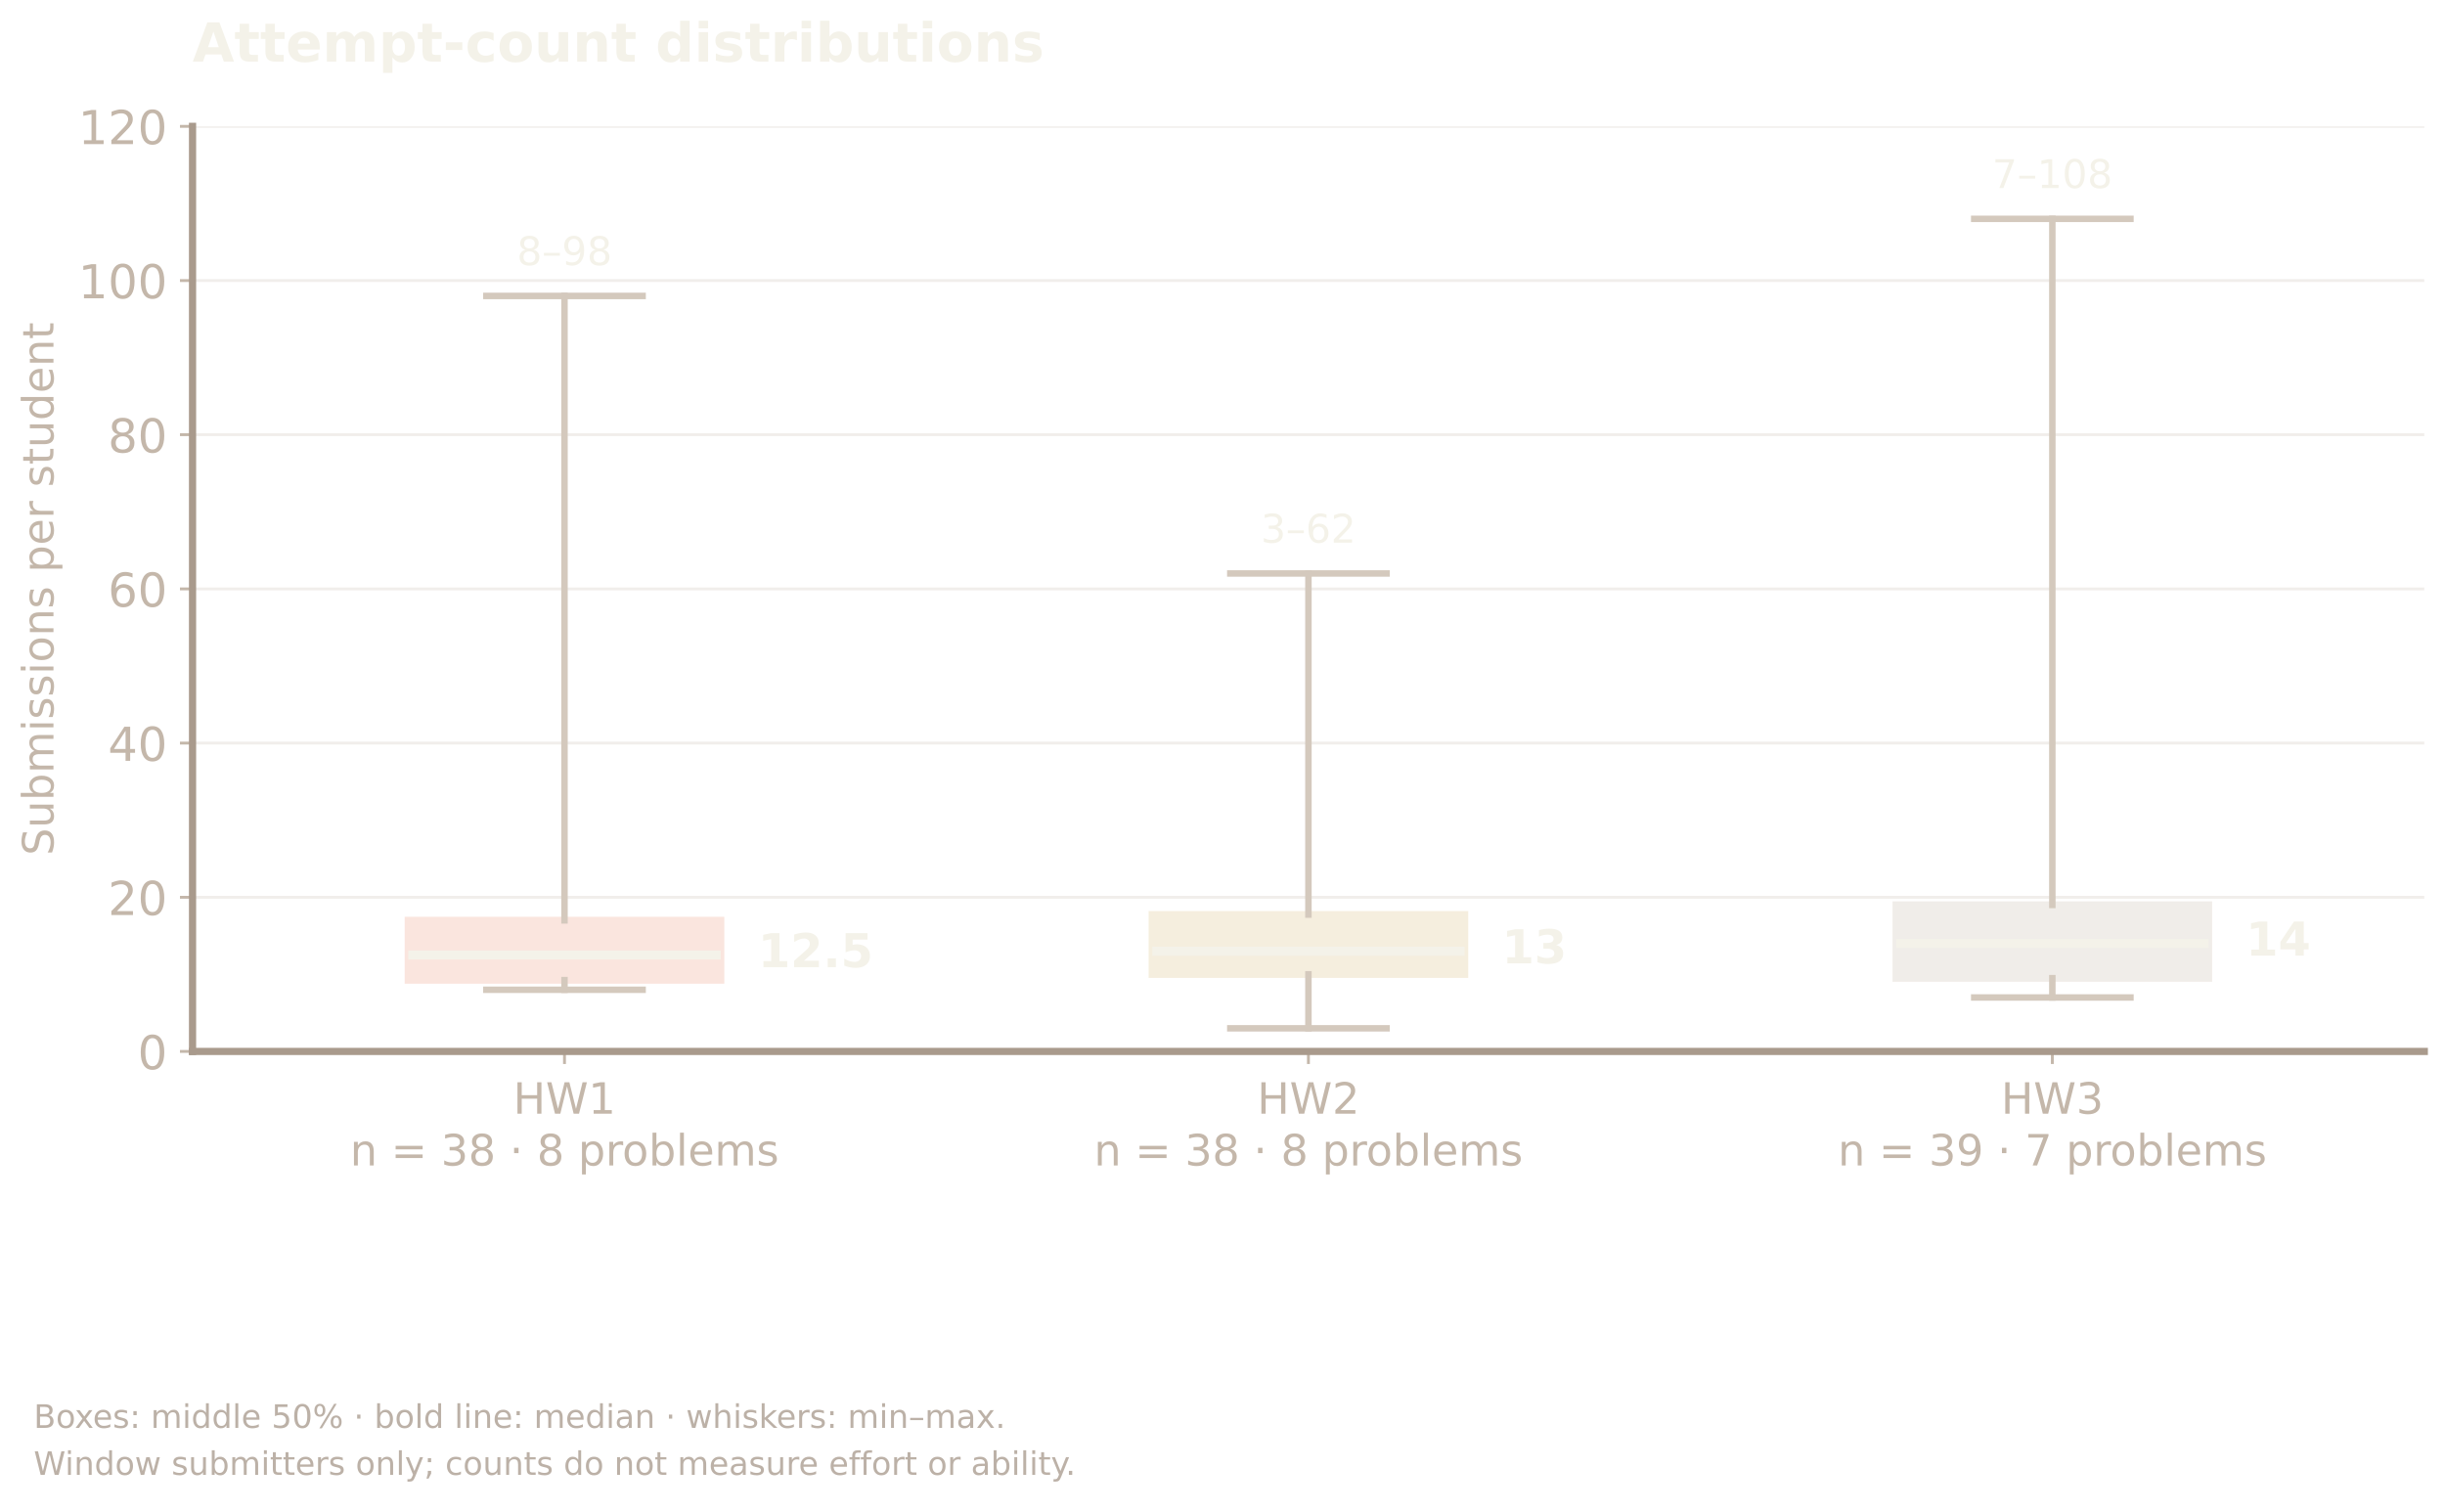
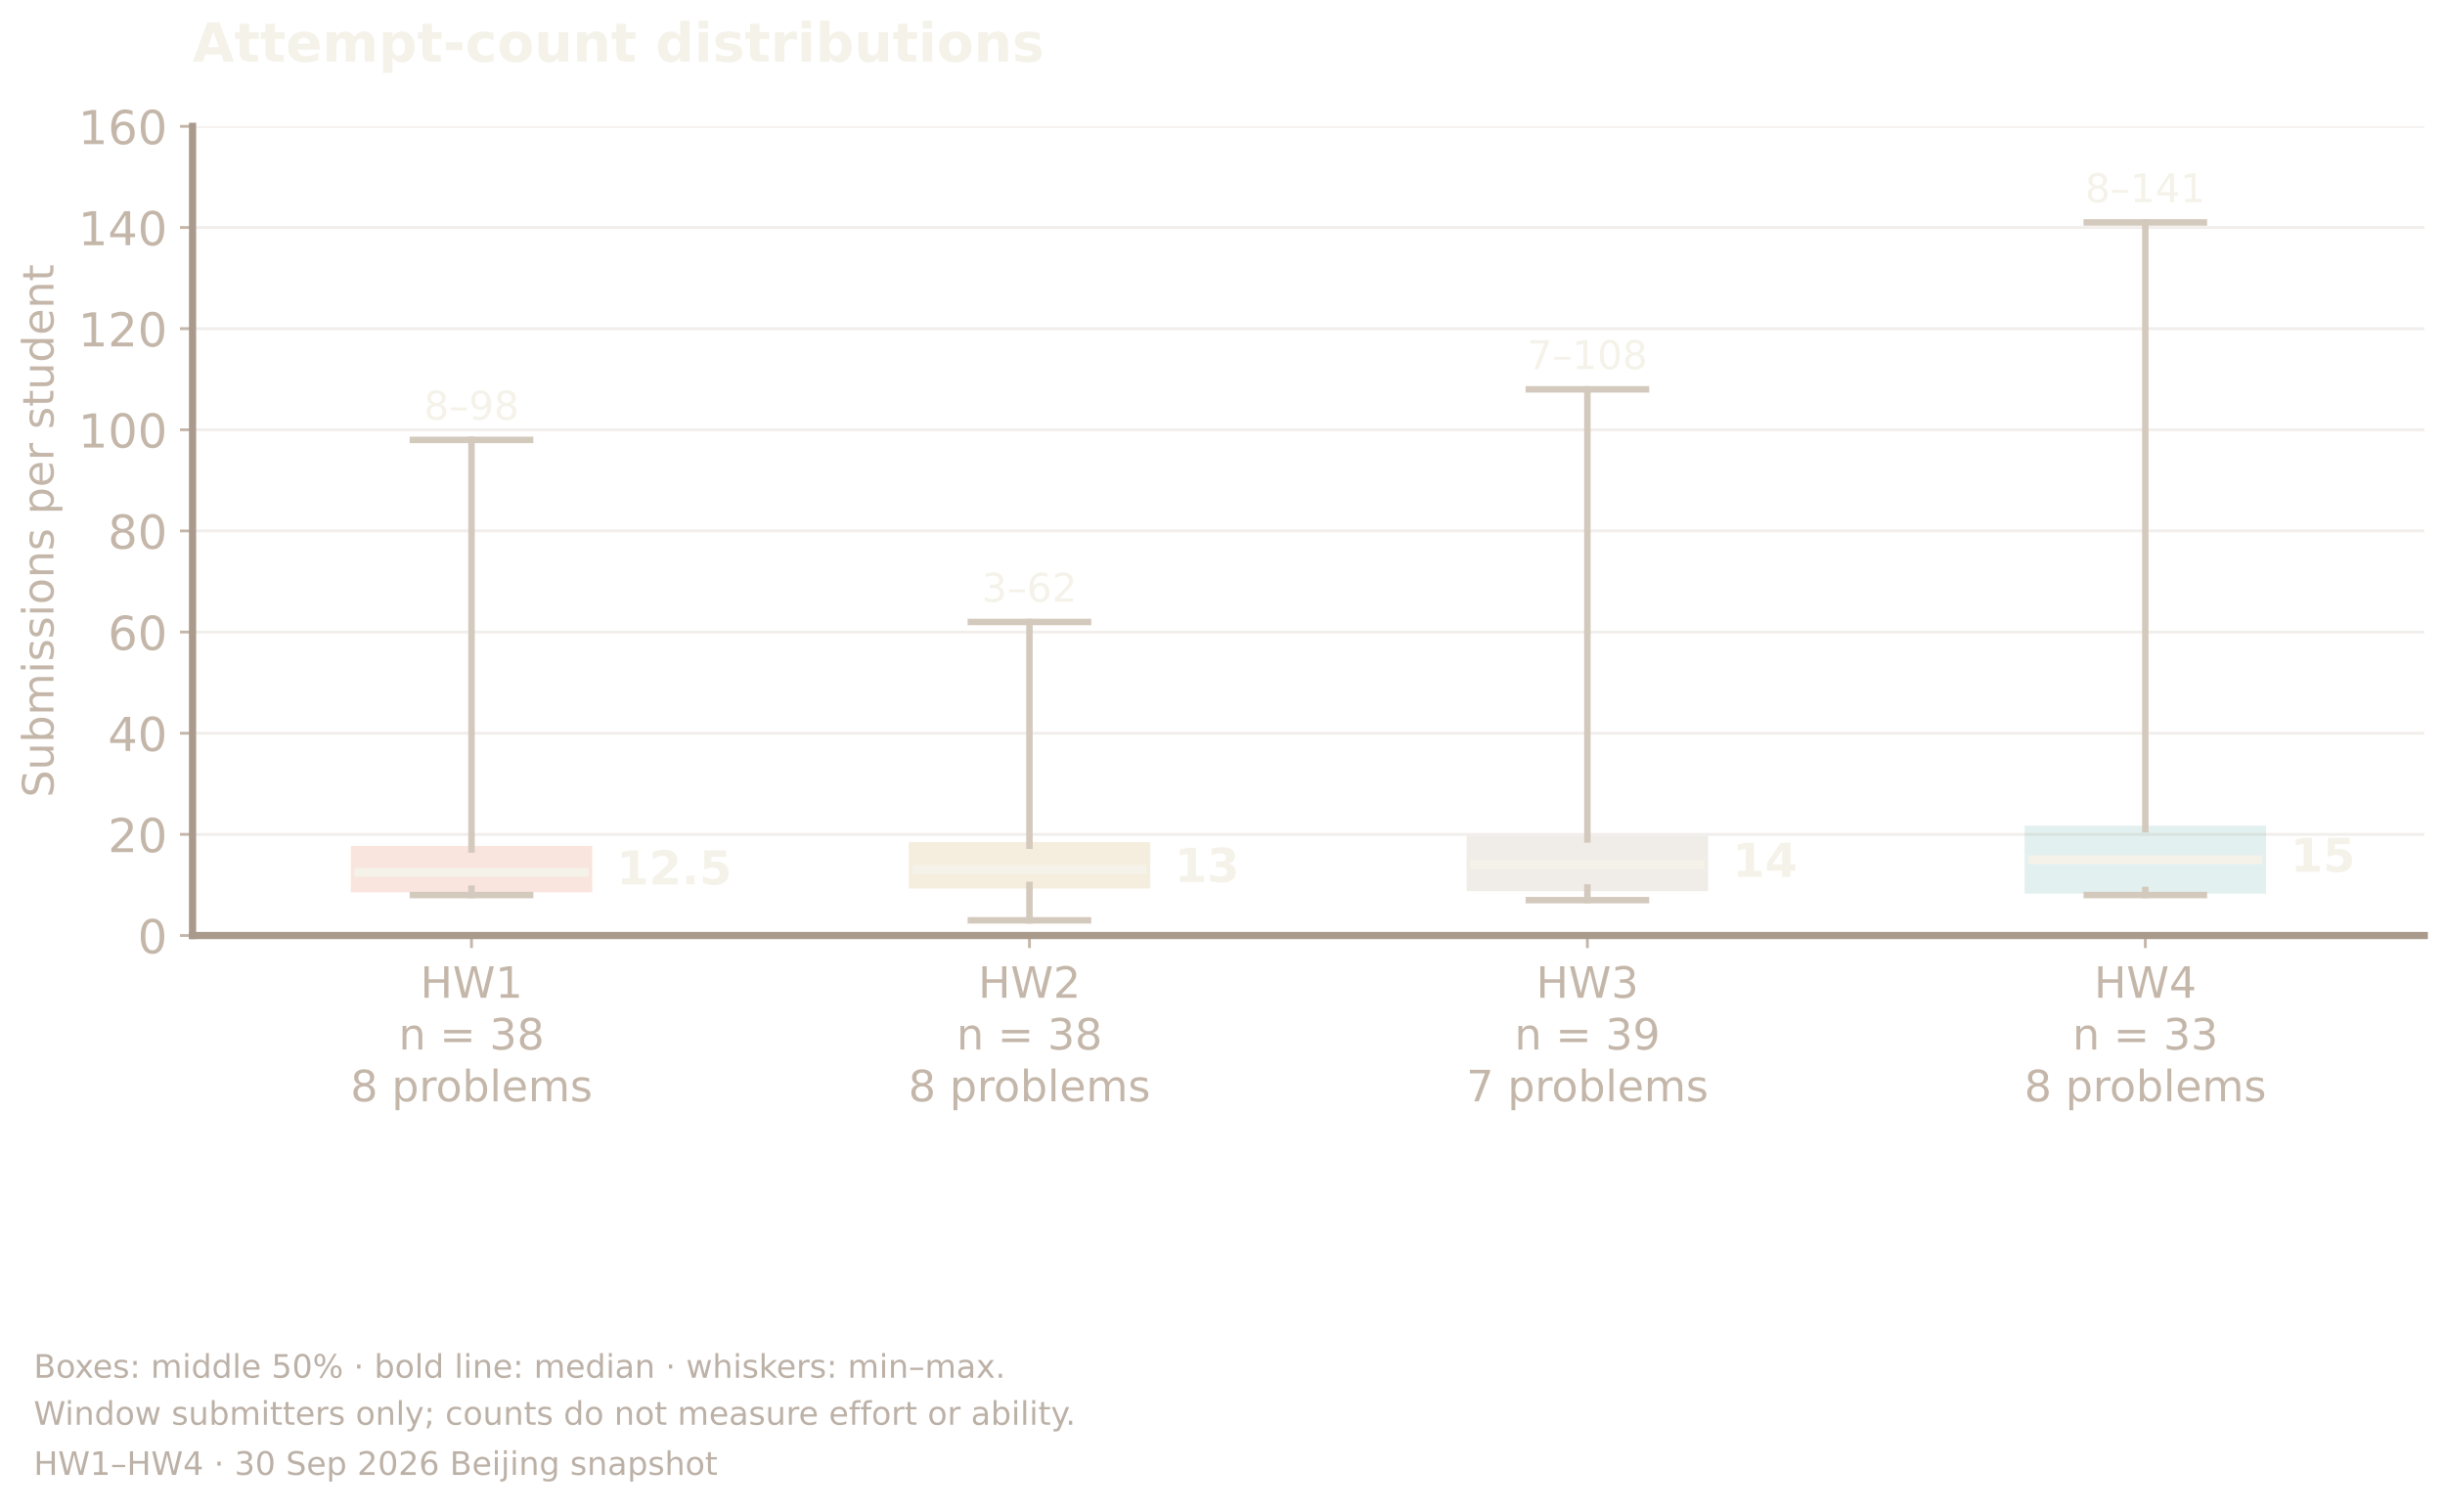
<svg xmlns="http://www.w3.org/2000/svg" xmlns:xlink="http://www.w3.org/1999/xlink" width="680.332pt" height="420.638pt" viewBox="0 0 680.332 420.638" version="1.1">
  <defs>
    <style type="text/css">*{stroke-linejoin: round; stroke-linecap: butt}</style>
  </defs>
  <g id="figure_1">
    <g id="patch_1">
      <path d="M 0 420.638 L 680.332 420.638 L 680.332 0 L 0 0 L 0 420.638 z " style="fill: none" />
    </g>
    <g id="axes_1">
      <g id="patch_2">
-         <path d="M 53.575 292.566 L 674.572 292.566 L 674.572 35.158 L 53.575 35.158 L 53.575 292.566 z " style="fill: none" />
+         <path d="M 53.575 260.308 L 674.572 260.308 L 674.572 35.158 L 53.575 35.158 L 53.575 260.308 z " style="fill: none" />
      </g>
      <g id="matplotlib.axis_1">
        <g id="xtick_1">
          <g id="line2d_1">
            <defs>
              <path id="mb9d640f63a" d="M 0 0 L 0 3.5 " style="stroke: #c4b7aa; stroke-width: 0.8" />
            </defs>
            <g>
-               <use xlink:href="#mb9d640f63a" x="157.074" y="292.566" style="fill: #c4b7aa; stroke: #c4b7aa; stroke-width: 0.8" />
+               <use xlink:href="#mb9d640f63a" x="131.199" y="260.308" style="fill: #c4b7aa; stroke: #c4b7aa; stroke-width: 0.8" />
            </g>
          </g>
          <g id="text_1">
-             <text style="font-size: 12px; font-family: 'DejaVu Sans', 'Helvetica', 'Arial', 'Bitstream Vera Sans', 'Computer Modern Sans Serif', 'Lucida Grande', 'Verdana', 'Geneva', 'Lucid', 'Avant Garde', sans-serif; fill: #c4b7aa" transform="translate(142.812 309.8845)">HW1</text>
-             <text style="font-size: 12px; font-family: 'DejaVu Sans', 'Helvetica', 'Arial', 'Bitstream Vera Sans', 'Computer Modern Sans Serif', 'Lucida Grande', 'Verdana', 'Geneva', 'Lucid', 'Avant Garde', sans-serif; fill: #c4b7aa" transform="translate(97.39766 324.2878)">n = 38 · 8 problems</text>
+             <text style="font-size: 12px; font-family: 'DejaVu Sans', 'Helvetica', 'Arial', 'Bitstream Vera Sans', 'Computer Modern Sans Serif', 'Lucida Grande', 'Verdana', 'Geneva', 'Lucid', 'Avant Garde', sans-serif; fill: #c4b7aa" transform="translate(116.9371 277.6262)">HW1</text>
+             <text style="font-size: 12px; font-family: 'DejaVu Sans', 'Helvetica', 'Arial', 'Bitstream Vera Sans', 'Computer Modern Sans Serif', 'Lucida Grande', 'Verdana', 'Geneva', 'Lucid', 'Avant Garde', sans-serif; fill: #c4b7aa" transform="translate(110.9203 292.0285)">n = 38</text>
+             <text style="font-size: 12px; font-family: 'DejaVu Sans', 'Helvetica', 'Arial', 'Bitstream Vera Sans', 'Computer Modern Sans Serif', 'Lucida Grande', 'Verdana', 'Geneva', 'Lucid', 'Avant Garde', sans-serif; fill: #c4b7aa" transform="translate(97.52246 306.4318)">8 problems</text>
          </g>
        </g>
        <g id="xtick_2">
          <g id="line2d_2">
            <g>
-               <use xlink:href="#mb9d640f63a" x="364.073" y="292.566" style="fill: #c4b7aa; stroke: #c4b7aa; stroke-width: 0.8" />
+               <use xlink:href="#mb9d640f63a" x="286.449" y="260.308" style="fill: #c4b7aa; stroke: #c4b7aa; stroke-width: 0.8" />
            </g>
          </g>
          <g id="text_2">
-             <text style="font-size: 12px; font-family: 'DejaVu Sans', 'Helvetica', 'Arial', 'Bitstream Vera Sans', 'Computer Modern Sans Serif', 'Lucida Grande', 'Verdana', 'Geneva', 'Lucid', 'Avant Garde', sans-serif; fill: #c4b7aa" transform="translate(349.8111 309.8845)">HW2</text>
-             <text style="font-size: 12px; font-family: 'DejaVu Sans', 'Helvetica', 'Arial', 'Bitstream Vera Sans', 'Computer Modern Sans Serif', 'Lucida Grande', 'Verdana', 'Geneva', 'Lucid', 'Avant Garde', sans-serif; fill: #c4b7aa" transform="translate(304.3967 324.2878)">n = 38 · 8 problems</text>
+             <text style="font-size: 12px; font-family: 'DejaVu Sans', 'Helvetica', 'Arial', 'Bitstream Vera Sans', 'Computer Modern Sans Serif', 'Lucida Grande', 'Verdana', 'Geneva', 'Lucid', 'Avant Garde', sans-serif; fill: #c4b7aa" transform="translate(272.1864 277.6262)">HW2</text>
+             <text style="font-size: 12px; font-family: 'DejaVu Sans', 'Helvetica', 'Arial', 'Bitstream Vera Sans', 'Computer Modern Sans Serif', 'Lucida Grande', 'Verdana', 'Geneva', 'Lucid', 'Avant Garde', sans-serif; fill: #c4b7aa" transform="translate(266.1696 292.0285)">n = 38</text>
+             <text style="font-size: 12px; font-family: 'DejaVu Sans', 'Helvetica', 'Arial', 'Bitstream Vera Sans', 'Computer Modern Sans Serif', 'Lucida Grande', 'Verdana', 'Geneva', 'Lucid', 'Avant Garde', sans-serif; fill: #c4b7aa" transform="translate(252.7718 306.4318)">8 problems</text>
          </g>
        </g>
        <g id="xtick_3">
          <g id="line2d_3">
            <g>
-               <use xlink:href="#mb9d640f63a" x="571.072" y="292.566" style="fill: #c4b7aa; stroke: #c4b7aa; stroke-width: 0.8" />
+               <use xlink:href="#mb9d640f63a" x="441.698" y="260.308" style="fill: #c4b7aa; stroke: #c4b7aa; stroke-width: 0.8" />
            </g>
          </g>
          <g id="text_3">
-             <text style="font-size: 12px; font-family: 'DejaVu Sans', 'Helvetica', 'Arial', 'Bitstream Vera Sans', 'Computer Modern Sans Serif', 'Lucida Grande', 'Verdana', 'Geneva', 'Lucid', 'Avant Garde', sans-serif; fill: #c4b7aa" transform="translate(556.8102 309.8845)">HW3</text>
-             <text style="font-size: 12px; font-family: 'DejaVu Sans', 'Helvetica', 'Arial', 'Bitstream Vera Sans', 'Computer Modern Sans Serif', 'Lucida Grande', 'Verdana', 'Geneva', 'Lucid', 'Avant Garde', sans-serif; fill: #c4b7aa" transform="translate(511.3958 324.2878)">n = 39 · 7 problems</text>
+             <text style="font-size: 12px; font-family: 'DejaVu Sans', 'Helvetica', 'Arial', 'Bitstream Vera Sans', 'Computer Modern Sans Serif', 'Lucida Grande', 'Verdana', 'Geneva', 'Lucid', 'Avant Garde', sans-serif; fill: #c4b7aa" transform="translate(427.4357 277.6262)">HW3</text>
+             <text style="font-size: 12px; font-family: 'DejaVu Sans', 'Helvetica', 'Arial', 'Bitstream Vera Sans', 'Computer Modern Sans Serif', 'Lucida Grande', 'Verdana', 'Geneva', 'Lucid', 'Avant Garde', sans-serif; fill: #c4b7aa" transform="translate(421.4189 292.0285)">n = 39</text>
+             <text style="font-size: 12px; font-family: 'DejaVu Sans', 'Helvetica', 'Arial', 'Bitstream Vera Sans', 'Computer Modern Sans Serif', 'Lucida Grande', 'Verdana', 'Geneva', 'Lucid', 'Avant Garde', sans-serif; fill: #c4b7aa" transform="translate(408.0211 306.4318)">7 problems</text>
+           </g>
+         </g>
+         <g id="xtick_4">
+           <g id="line2d_4">
+             <g>
+               <use xlink:href="#mb9d640f63a" x="596.947" y="260.308" style="fill: #c4b7aa; stroke: #c4b7aa; stroke-width: 0.8" />
+             </g>
+           </g>
+           <g id="text_4">
+             <text style="font-size: 12px; font-family: 'DejaVu Sans', 'Helvetica', 'Arial', 'Bitstream Vera Sans', 'Computer Modern Sans Serif', 'Lucida Grande', 'Verdana', 'Geneva', 'Lucid', 'Avant Garde', sans-serif; fill: #c4b7aa" transform="translate(582.685 277.6262)">HW4</text>
+             <text style="font-size: 12px; font-family: 'DejaVu Sans', 'Helvetica', 'Arial', 'Bitstream Vera Sans', 'Computer Modern Sans Serif', 'Lucida Grande', 'Verdana', 'Geneva', 'Lucid', 'Avant Garde', sans-serif; fill: #c4b7aa" transform="translate(576.6682 292.0285)">n = 33</text>
+             <text style="font-size: 12px; font-family: 'DejaVu Sans', 'Helvetica', 'Arial', 'Bitstream Vera Sans', 'Computer Modern Sans Serif', 'Lucida Grande', 'Verdana', 'Geneva', 'Lucid', 'Avant Garde', sans-serif; fill: #c4b7aa" transform="translate(563.2704 306.4318)">8 problems</text>
          </g>
        </g>
      </g>
      <g id="matplotlib.axis_2">
        <g id="ytick_1">
-           <g id="line2d_4">
-             <path d="M 53.575 292.566 L 674.572 292.566 " clip-path="url(#p41b6bc78ea)" style="fill: none; stroke: #b6a594; stroke-opacity: 0.18; stroke-width: 0.8; stroke-linecap: square" />
-           </g>
          <g id="line2d_5">
+             <path d="M 53.575 260.308 L 674.572 260.308 " clip-path="url(#p73b42a4a86)" style="fill: none; stroke: #b6a594; stroke-opacity: 0.18; stroke-width: 0.8; stroke-linecap: square" />
+           </g>
+           <g id="line2d_6">
            <defs>
              <path id="m1dc6345754" d="M 0 0 L -3.5 0 " style="stroke: #c4b7aa; stroke-width: 0.8" />
            </defs>
            <g>
-               <use xlink:href="#m1dc6345754" x="53.575" y="292.566" style="fill: #c4b7aa; stroke: #c4b7aa; stroke-width: 0.8" />
-             </g>
-           </g>
-           <g id="text_4">
-             <text style="font-size: 13px; font-family: 'DejaVu Sans', 'Helvetica', 'Arial', 'Bitstream Vera Sans', 'Computer Modern Sans Serif', 'Lucida Grande', 'Verdana', 'Geneva', 'Lucid', 'Avant Garde', sans-serif; text-anchor: end; fill: #c4b7aa" x="46.575" y="297.505" transform="rotate(-0 46.57469 297.5046)">0</text>
+               <use xlink:href="#m1dc6345754" x="53.575" y="260.308" style="fill: #c4b7aa; stroke: #c4b7aa; stroke-width: 0.8" />
+             </g>
+           </g>
+           <g id="text_5">
+             <text style="font-size: 13px; font-family: 'DejaVu Sans', 'Helvetica', 'Arial', 'Bitstream Vera Sans', 'Computer Modern Sans Serif', 'Lucida Grande', 'Verdana', 'Geneva', 'Lucid', 'Avant Garde', sans-serif; text-anchor: end; fill: #c4b7aa" x="46.575" y="265.246" transform="rotate(-0 46.57469 265.2463)">0</text>
          </g>
        </g>
        <g id="ytick_2">
-           <g id="line2d_6">
-             <path d="M 53.575 249.665 L 674.572 249.665 " clip-path="url(#p41b6bc78ea)" style="fill: none; stroke: #b6a594; stroke-opacity: 0.18; stroke-width: 0.8; stroke-linecap: square" />
-           </g>
          <g id="line2d_7">
-             <g>
-               <use xlink:href="#m1dc6345754" x="53.575" y="249.665" style="fill: #c4b7aa; stroke: #c4b7aa; stroke-width: 0.8" />
-             </g>
-           </g>
-           <g id="text_5">
-             <text style="font-size: 13px; font-family: 'DejaVu Sans', 'Helvetica', 'Arial', 'Bitstream Vera Sans', 'Computer Modern Sans Serif', 'Lucida Grande', 'Verdana', 'Geneva', 'Lucid', 'Avant Garde', sans-serif; text-anchor: end; fill: #c4b7aa" x="46.575" y="254.603" transform="rotate(-0 46.57469 254.6032)">20</text>
+             <path d="M 53.575 232.164 L 674.572 232.164 " clip-path="url(#p73b42a4a86)" style="fill: none; stroke: #b6a594; stroke-opacity: 0.18; stroke-width: 0.8; stroke-linecap: square" />
+           </g>
+           <g id="line2d_8">
+             <g>
+               <use xlink:href="#m1dc6345754" x="53.575" y="232.164" style="fill: #c4b7aa; stroke: #c4b7aa; stroke-width: 0.8" />
+             </g>
+           </g>
+           <g id="text_6">
+             <text style="font-size: 13px; font-family: 'DejaVu Sans', 'Helvetica', 'Arial', 'Bitstream Vera Sans', 'Computer Modern Sans Serif', 'Lucida Grande', 'Verdana', 'Geneva', 'Lucid', 'Avant Garde', sans-serif; text-anchor: end; fill: #c4b7aa" x="46.575" y="237.103" transform="rotate(-0 46.57469 237.1025)">20</text>
          </g>
        </g>
        <g id="ytick_3">
-           <g id="line2d_8">
-             <path d="M 53.575 206.763 L 674.572 206.763 " clip-path="url(#p41b6bc78ea)" style="fill: none; stroke: #b6a594; stroke-opacity: 0.18; stroke-width: 0.8; stroke-linecap: square" />
-           </g>
          <g id="line2d_9">
-             <g>
-               <use xlink:href="#m1dc6345754" x="53.575" y="206.763" style="fill: #c4b7aa; stroke: #c4b7aa; stroke-width: 0.8" />
-             </g>
-           </g>
-           <g id="text_6">
-             <text style="font-size: 13px; font-family: 'DejaVu Sans', 'Helvetica', 'Arial', 'Bitstream Vera Sans', 'Computer Modern Sans Serif', 'Lucida Grande', 'Verdana', 'Geneva', 'Lucid', 'Avant Garde', sans-serif; text-anchor: end; fill: #c4b7aa" x="46.575" y="211.702" transform="rotate(-0 46.57469 211.7018)">40</text>
+             <path d="M 53.575 204.02 L 674.572 204.02 " clip-path="url(#p73b42a4a86)" style="fill: none; stroke: #b6a594; stroke-opacity: 0.18; stroke-width: 0.8; stroke-linecap: square" />
+           </g>
+           <g id="line2d_10">
+             <g>
+               <use xlink:href="#m1dc6345754" x="53.575" y="204.02" style="fill: #c4b7aa; stroke: #c4b7aa; stroke-width: 0.8" />
+             </g>
+           </g>
+           <g id="text_7">
+             <text style="font-size: 13px; font-family: 'DejaVu Sans', 'Helvetica', 'Arial', 'Bitstream Vera Sans', 'Computer Modern Sans Serif', 'Lucida Grande', 'Verdana', 'Geneva', 'Lucid', 'Avant Garde', sans-serif; text-anchor: end; fill: #c4b7aa" x="46.575" y="208.959" transform="rotate(-0 46.57469 208.9588)">40</text>
          </g>
        </g>
        <g id="ytick_4">
-           <g id="line2d_10">
-             <path d="M 53.575 163.862 L 674.572 163.862 " clip-path="url(#p41b6bc78ea)" style="fill: none; stroke: #b6a594; stroke-opacity: 0.18; stroke-width: 0.8; stroke-linecap: square" />
-           </g>
          <g id="line2d_11">
-             <g>
-               <use xlink:href="#m1dc6345754" x="53.575" y="163.862" style="fill: #c4b7aa; stroke: #c4b7aa; stroke-width: 0.8" />
-             </g>
-           </g>
-           <g id="text_7">
-             <text style="font-size: 13px; font-family: 'DejaVu Sans', 'Helvetica', 'Arial', 'Bitstream Vera Sans', 'Computer Modern Sans Serif', 'Lucida Grande', 'Verdana', 'Geneva', 'Lucid', 'Avant Garde', sans-serif; text-anchor: end; fill: #c4b7aa" x="46.575" y="168.8" transform="rotate(-0 46.57469 168.8004)">60</text>
+             <path d="M 53.575 175.877 L 674.572 175.877 " clip-path="url(#p73b42a4a86)" style="fill: none; stroke: #b6a594; stroke-opacity: 0.18; stroke-width: 0.8; stroke-linecap: square" />
+           </g>
+           <g id="line2d_12">
+             <g>
+               <use xlink:href="#m1dc6345754" x="53.575" y="175.877" style="fill: #c4b7aa; stroke: #c4b7aa; stroke-width: 0.8" />
+             </g>
+           </g>
+           <g id="text_8">
+             <text style="font-size: 13px; font-family: 'DejaVu Sans', 'Helvetica', 'Arial', 'Bitstream Vera Sans', 'Computer Modern Sans Serif', 'Lucida Grande', 'Verdana', 'Geneva', 'Lucid', 'Avant Garde', sans-serif; text-anchor: end; fill: #c4b7aa" x="46.575" y="180.815" transform="rotate(-0 46.57469 180.815)">60</text>
          </g>
        </g>
        <g id="ytick_5">
-           <g id="line2d_12">
-             <path d="M 53.575 120.96 L 674.572 120.96 " clip-path="url(#p41b6bc78ea)" style="fill: none; stroke: #b6a594; stroke-opacity: 0.18; stroke-width: 0.8; stroke-linecap: square" />
-           </g>
          <g id="line2d_13">
-             <g>
-               <use xlink:href="#m1dc6345754" x="53.575" y="120.96" style="fill: #c4b7aa; stroke: #c4b7aa; stroke-width: 0.8" />
-             </g>
-           </g>
-           <g id="text_8">
-             <text style="font-size: 13px; font-family: 'DejaVu Sans', 'Helvetica', 'Arial', 'Bitstream Vera Sans', 'Computer Modern Sans Serif', 'Lucida Grande', 'Verdana', 'Geneva', 'Lucid', 'Avant Garde', sans-serif; text-anchor: end; fill: #c4b7aa" x="46.575" y="125.899" transform="rotate(-0 46.57469 125.899)">80</text>
+             <path d="M 53.575 147.733 L 674.572 147.733 " clip-path="url(#p73b42a4a86)" style="fill: none; stroke: #b6a594; stroke-opacity: 0.18; stroke-width: 0.8; stroke-linecap: square" />
+           </g>
+           <g id="line2d_14">
+             <g>
+               <use xlink:href="#m1dc6345754" x="53.575" y="147.733" style="fill: #c4b7aa; stroke: #c4b7aa; stroke-width: 0.8" />
+             </g>
+           </g>
+           <g id="text_9">
+             <text style="font-size: 13px; font-family: 'DejaVu Sans', 'Helvetica', 'Arial', 'Bitstream Vera Sans', 'Computer Modern Sans Serif', 'Lucida Grande', 'Verdana', 'Geneva', 'Lucid', 'Avant Garde', sans-serif; text-anchor: end; fill: #c4b7aa" x="46.575" y="152.671" transform="rotate(-0 46.57469 152.6712)">80</text>
          </g>
        </g>
        <g id="ytick_6">
-           <g id="line2d_14">
-             <path d="M 53.575 78.059 L 674.572 78.059 " clip-path="url(#p41b6bc78ea)" style="fill: none; stroke: #b6a594; stroke-opacity: 0.18; stroke-width: 0.8; stroke-linecap: square" />
-           </g>
          <g id="line2d_15">
-             <g>
-               <use xlink:href="#m1dc6345754" x="53.575" y="78.059" style="fill: #c4b7aa; stroke: #c4b7aa; stroke-width: 0.8" />
-             </g>
-           </g>
-           <g id="text_9">
-             <text style="font-size: 13px; font-family: 'DejaVu Sans', 'Helvetica', 'Arial', 'Bitstream Vera Sans', 'Computer Modern Sans Serif', 'Lucida Grande', 'Verdana', 'Geneva', 'Lucid', 'Avant Garde', sans-serif; text-anchor: end; fill: #c4b7aa" x="46.575" y="82.998" transform="rotate(-0 46.57469 82.99755)">100</text>
+             <path d="M 53.575 119.589 L 674.572 119.589 " clip-path="url(#p73b42a4a86)" style="fill: none; stroke: #b6a594; stroke-opacity: 0.18; stroke-width: 0.8; stroke-linecap: square" />
+           </g>
+           <g id="line2d_16">
+             <g>
+               <use xlink:href="#m1dc6345754" x="53.575" y="119.589" style="fill: #c4b7aa; stroke: #c4b7aa; stroke-width: 0.8" />
+             </g>
+           </g>
+           <g id="text_10">
+             <text style="font-size: 13px; font-family: 'DejaVu Sans', 'Helvetica', 'Arial', 'Bitstream Vera Sans', 'Computer Modern Sans Serif', 'Lucida Grande', 'Verdana', 'Geneva', 'Lucid', 'Avant Garde', sans-serif; text-anchor: end; fill: #c4b7aa" x="46.575" y="124.527" transform="rotate(-0 46.57469 124.5274)">100</text>
          </g>
        </g>
        <g id="ytick_7">
-           <g id="line2d_16">
-             <path d="M 53.575 35.158 L 674.572 35.158 " clip-path="url(#p41b6bc78ea)" style="fill: none; stroke: #b6a594; stroke-opacity: 0.18; stroke-width: 0.8; stroke-linecap: square" />
-           </g>
          <g id="line2d_17">
+             <path d="M 53.575 91.445 L 674.572 91.445 " clip-path="url(#p73b42a4a86)" style="fill: none; stroke: #b6a594; stroke-opacity: 0.18; stroke-width: 0.8; stroke-linecap: square" />
+           </g>
+           <g id="line2d_18">
+             <g>
+               <use xlink:href="#m1dc6345754" x="53.575" y="91.445" style="fill: #c4b7aa; stroke: #c4b7aa; stroke-width: 0.8" />
+             </g>
+           </g>
+           <g id="text_11">
+             <text style="font-size: 13px; font-family: 'DejaVu Sans', 'Helvetica', 'Arial', 'Bitstream Vera Sans', 'Computer Modern Sans Serif', 'Lucida Grande', 'Verdana', 'Geneva', 'Lucid', 'Avant Garde', sans-serif; text-anchor: end; fill: #c4b7aa" x="46.575" y="96.384" transform="rotate(-0 46.57469 96.38367)">120</text>
+           </g>
+         </g>
+         <g id="ytick_8">
+           <g id="line2d_19">
+             <path d="M 53.575 63.301 L 674.572 63.301 " clip-path="url(#p73b42a4a86)" style="fill: none; stroke: #b6a594; stroke-opacity: 0.18; stroke-width: 0.8; stroke-linecap: square" />
+           </g>
+           <g id="line2d_20">
+             <g>
+               <use xlink:href="#m1dc6345754" x="53.575" y="63.301" style="fill: #c4b7aa; stroke: #c4b7aa; stroke-width: 0.8" />
+             </g>
+           </g>
+           <g id="text_12">
+             <text style="font-size: 13px; font-family: 'DejaVu Sans', 'Helvetica', 'Arial', 'Bitstream Vera Sans', 'Computer Modern Sans Serif', 'Lucida Grande', 'Verdana', 'Geneva', 'Lucid', 'Avant Garde', sans-serif; text-anchor: end; fill: #c4b7aa" x="46.575" y="68.24" transform="rotate(-0 46.57469 68.2399)">140</text>
+           </g>
+         </g>
+         <g id="ytick_9">
+           <g id="line2d_21">
+             <path d="M 53.575 35.158 L 674.572 35.158 " clip-path="url(#p73b42a4a86)" style="fill: none; stroke: #b6a594; stroke-opacity: 0.18; stroke-width: 0.8; stroke-linecap: square" />
+           </g>
+           <g id="line2d_22">
            <g>
              <use xlink:href="#m1dc6345754" x="53.575" y="35.158" style="fill: #c4b7aa; stroke: #c4b7aa; stroke-width: 0.8" />
            </g>
          </g>
-           <g id="text_10">
-             <text style="font-size: 13px; font-family: 'DejaVu Sans', 'Helvetica', 'Arial', 'Bitstream Vera Sans', 'Computer Modern Sans Serif', 'Lucida Grande', 'Verdana', 'Geneva', 'Lucid', 'Avant Garde', sans-serif; text-anchor: end; fill: #c4b7aa" x="46.575" y="40.096" transform="rotate(-0 46.57469 40.09613)">120</text>
-           </g>
-         </g>
-         <g id="text_11">
-           <text style="font-size: 12px; font-family: 'DejaVu Sans', 'Helvetica', 'Arial', 'Bitstream Vera Sans', 'Computer Modern Sans Serif', 'Lucida Grande', 'Verdana', 'Geneva', 'Lucid', 'Avant Garde', sans-serif; text-anchor: middle; fill: #c4b7aa" x="14.878" y="163.862" transform="rotate(-90 14.87813 163.8619)">Submissions per student</text>
+           <g id="text_13">
+             <text style="font-size: 13px; font-family: 'DejaVu Sans', 'Helvetica', 'Arial', 'Bitstream Vera Sans', 'Computer Modern Sans Serif', 'Lucida Grande', 'Verdana', 'Geneva', 'Lucid', 'Avant Garde', sans-serif; text-anchor: end; fill: #c4b7aa" x="46.575" y="40.096" transform="rotate(-0 46.57469 40.09613)">160</text>
+           </g>
+         </g>
+         <g id="text_14">
+           <text style="font-size: 12px; font-family: 'DejaVu Sans', 'Helvetica', 'Arial', 'Bitstream Vera Sans', 'Computer Modern Sans Serif', 'Lucida Grande', 'Verdana', 'Geneva', 'Lucid', 'Avant Garde', sans-serif; text-anchor: middle; fill: #c4b7aa" x="14.878" y="147.733" transform="rotate(-90 14.87813 147.7327)">Submissions per student</text>
        </g>
      </g>
      <g id="patch_3">
-         <path d="M 113.604 272.724 L 200.544 272.724 L 200.544 256.1 L 113.604 256.1 L 113.604 272.724 z " clip-path="url(#p41b6bc78ea)" style="fill: #ed977b; opacity: 0.25; stroke: #ed977b; stroke-width: 2; stroke-linejoin: miter" />
-       </g>
-       <g id="line2d_18">
-         <path d="M 157.074 272.724 L 157.074 275.406 " clip-path="url(#p41b6bc78ea)" style="fill: none; stroke: #d4c9bd; stroke-width: 1.8; stroke-linecap: square" />
-       </g>
-       <g id="line2d_19">
-         <path d="M 157.074 256.1 L 157.074 82.349 " clip-path="url(#p41b6bc78ea)" style="fill: none; stroke: #d4c9bd; stroke-width: 1.8; stroke-linecap: square" />
-       </g>
-       <g id="line2d_20">
-         <path d="M 135.339 275.406 L 178.809 275.406 " clip-path="url(#p41b6bc78ea)" style="fill: none; stroke: #d4c9bd; stroke-width: 1.8; stroke-linecap: square" />
-       </g>
-       <g id="line2d_21">
-         <path d="M 135.339 82.349 L 178.809 82.349 " clip-path="url(#p41b6bc78ea)" style="fill: none; stroke: #d4c9bd; stroke-width: 1.8; stroke-linecap: square" />
+         <path d="M 98.597 247.291 L 163.802 247.291 L 163.802 236.386 L 98.597 236.386 L 98.597 247.291 z " clip-path="url(#p73b42a4a86)" style="fill: #ed977b; opacity: 0.25; stroke: #ed977b; stroke-width: 2; stroke-linejoin: miter" />
+       </g>
+       <g id="line2d_23">
+         <path d="M 131.199 247.291 L 131.199 249.05 " clip-path="url(#p73b42a4a86)" style="fill: none; stroke: #d4c9bd; stroke-width: 1.8; stroke-linecap: square" />
+       </g>
+       <g id="line2d_24">
+         <path d="M 131.199 236.386 L 131.199 122.403 " clip-path="url(#p73b42a4a86)" style="fill: none; stroke: #d4c9bd; stroke-width: 1.8; stroke-linecap: square" />
+       </g>
+       <g id="line2d_25">
+         <path d="M 114.898 249.05 L 147.501 249.05 " clip-path="url(#p73b42a4a86)" style="fill: none; stroke: #d4c9bd; stroke-width: 1.8; stroke-linecap: square" />
+       </g>
+       <g id="line2d_26">
+         <path d="M 114.898 122.403 L 147.501 122.403 " clip-path="url(#p73b42a4a86)" style="fill: none; stroke: #d4c9bd; stroke-width: 1.8; stroke-linecap: square" />
      </g>
      <g id="patch_4">
-         <path d="M 320.603 271.115 L 407.543 271.115 L 407.543 254.491 L 320.603 254.491 L 320.603 271.115 z " clip-path="url(#p41b6bc78ea)" style="fill: #d9bc7d; opacity: 0.25; stroke: #d9bc7d; stroke-width: 2; stroke-linejoin: miter" />
-       </g>
-       <g id="line2d_22">
-         <path d="M 364.073 271.115 L 364.073 286.131 " clip-path="url(#p41b6bc78ea)" style="fill: none; stroke: #d4c9bd; stroke-width: 1.8; stroke-linecap: square" />
-       </g>
-       <g id="line2d_23">
-         <path d="M 364.073 254.491 L 364.073 159.572 " clip-path="url(#p41b6bc78ea)" style="fill: none; stroke: #d4c9bd; stroke-width: 1.8; stroke-linecap: square" />
-       </g>
-       <g id="line2d_24">
-         <path d="M 342.338 286.131 L 385.808 286.131 " clip-path="url(#p41b6bc78ea)" style="fill: none; stroke: #d4c9bd; stroke-width: 1.8; stroke-linecap: square" />
-       </g>
-       <g id="line2d_25">
-         <path d="M 342.338 159.572 L 385.808 159.572 " clip-path="url(#p41b6bc78ea)" style="fill: none; stroke: #d4c9bd; stroke-width: 1.8; stroke-linecap: square" />
+         <path d="M 253.846 246.236 L 319.051 246.236 L 319.051 235.33 L 253.846 235.33 L 253.846 246.236 z " clip-path="url(#p73b42a4a86)" style="fill: #d9bc7d; opacity: 0.25; stroke: #d9bc7d; stroke-width: 2; stroke-linejoin: miter" />
+       </g>
+       <g id="line2d_27">
+         <path d="M 286.449 246.236 L 286.449 256.086 " clip-path="url(#p73b42a4a86)" style="fill: none; stroke: #d4c9bd; stroke-width: 1.8; stroke-linecap: square" />
+       </g>
+       <g id="line2d_28">
+         <path d="M 286.449 235.33 L 286.449 173.062 " clip-path="url(#p73b42a4a86)" style="fill: none; stroke: #d4c9bd; stroke-width: 1.8; stroke-linecap: square" />
+       </g>
+       <g id="line2d_29">
+         <path d="M 270.147 256.086 L 302.75 256.086 " clip-path="url(#p73b42a4a86)" style="fill: none; stroke: #d4c9bd; stroke-width: 1.8; stroke-linecap: square" />
+       </g>
+       <g id="line2d_30">
+         <path d="M 270.147 173.062 L 302.75 173.062 " clip-path="url(#p73b42a4a86)" style="fill: none; stroke: #d4c9bd; stroke-width: 1.8; stroke-linecap: square" />
      </g>
      <g id="patch_5">
-         <path d="M 527.603 272.188 L 614.542 272.188 L 614.542 251.81 L 527.603 251.81 L 527.603 272.188 z " clip-path="url(#p41b6bc78ea)" style="fill: #c5b6a7; opacity: 0.25; stroke: #c5b6a7; stroke-width: 2; stroke-linejoin: miter" />
-       </g>
-       <g id="line2d_26">
-         <path d="M 571.072 272.188 L 571.072 277.551 " clip-path="url(#p41b6bc78ea)" style="fill: none; stroke: #d4c9bd; stroke-width: 1.8; stroke-linecap: square" />
-       </g>
-       <g id="line2d_27">
-         <path d="M 571.072 251.81 L 571.072 60.899 " clip-path="url(#p41b6bc78ea)" style="fill: none; stroke: #d4c9bd; stroke-width: 1.8; stroke-linecap: square" />
-       </g>
-       <g id="line2d_28">
-         <path d="M 549.337 277.551 L 592.807 277.551 " clip-path="url(#p41b6bc78ea)" style="fill: none; stroke: #d4c9bd; stroke-width: 1.8; stroke-linecap: square" />
-       </g>
-       <g id="line2d_29">
-         <path d="M 549.337 60.899 L 592.807 60.899 " clip-path="url(#p41b6bc78ea)" style="fill: none; stroke: #d4c9bd; stroke-width: 1.8; stroke-linecap: square" />
-       </g>
-       <g id="line2d_30">
-         <path d="M 113.604 265.753 L 200.544 265.753 " clip-path="url(#p41b6bc78ea)" style="fill: none; stroke: #f4f2e9; stroke-width: 2.5" />
+         <path d="M 409.096 246.94 L 474.3 246.94 L 474.3 233.571 L 409.096 233.571 L 409.096 246.94 z " clip-path="url(#p73b42a4a86)" style="fill: #c5b6a7; opacity: 0.25; stroke: #c5b6a7; stroke-width: 2; stroke-linejoin: miter" />
      </g>
      <g id="line2d_31">
-         <path d="M 320.603 264.68 L 407.543 264.68 " clip-path="url(#p41b6bc78ea)" style="fill: none; stroke: #f4f2e9; stroke-width: 2.5" />
+         <path d="M 441.698 246.94 L 441.698 250.457 " clip-path="url(#p73b42a4a86)" style="fill: none; stroke: #d4c9bd; stroke-width: 1.8; stroke-linecap: square" />
      </g>
      <g id="line2d_32">
-         <path d="M 527.603 262.535 L 614.542 262.535 " clip-path="url(#p41b6bc78ea)" style="fill: none; stroke: #f4f2e9; stroke-width: 2.5" />
+         <path d="M 441.698 233.571 L 441.698 108.331 " clip-path="url(#p73b42a4a86)" style="fill: none; stroke: #d4c9bd; stroke-width: 1.8; stroke-linecap: square" />
+       </g>
+       <g id="line2d_33">
+         <path d="M 425.397 250.457 L 457.999 250.457 " clip-path="url(#p73b42a4a86)" style="fill: none; stroke: #d4c9bd; stroke-width: 1.8; stroke-linecap: square" />
+       </g>
+       <g id="line2d_34">
+         <path d="M 425.397 108.331 L 457.999 108.331 " clip-path="url(#p73b42a4a86)" style="fill: none; stroke: #d4c9bd; stroke-width: 1.8; stroke-linecap: square" />
      </g>
      <g id="patch_6">
-         <path d="M 53.575 292.566 L 53.575 35.158 " style="fill: none; stroke: #a99a8c; stroke-width: 2; stroke-linejoin: miter; stroke-linecap: square" />
+         <path d="M 564.345 247.643 L 629.55 247.643 L 629.55 230.757 L 564.345 230.757 L 564.345 247.643 z " clip-path="url(#p73b42a4a86)" style="fill: #8bc4bf; opacity: 0.25; stroke: #8bc4bf; stroke-width: 2; stroke-linejoin: miter" />
+       </g>
+       <g id="line2d_35">
+         <path d="M 596.947 247.643 L 596.947 249.05 " clip-path="url(#p73b42a4a86)" style="fill: none; stroke: #d4c9bd; stroke-width: 1.8; stroke-linecap: square" />
+       </g>
+       <g id="line2d_36">
+         <path d="M 596.947 230.757 L 596.947 61.894 " clip-path="url(#p73b42a4a86)" style="fill: none; stroke: #d4c9bd; stroke-width: 1.8; stroke-linecap: square" />
+       </g>
+       <g id="line2d_37">
+         <path d="M 580.646 249.05 L 613.248 249.05 " clip-path="url(#p73b42a4a86)" style="fill: none; stroke: #d4c9bd; stroke-width: 1.8; stroke-linecap: square" />
+       </g>
+       <g id="line2d_38">
+         <path d="M 580.646 61.894 L 613.248 61.894 " clip-path="url(#p73b42a4a86)" style="fill: none; stroke: #d4c9bd; stroke-width: 1.8; stroke-linecap: square" />
+       </g>
+       <g id="line2d_39">
+         <path d="M 98.597 242.718 L 163.802 242.718 " clip-path="url(#p73b42a4a86)" style="fill: none; stroke: #f4f2e9; stroke-width: 2.5" />
+       </g>
+       <g id="line2d_40">
+         <path d="M 253.846 242.014 L 319.051 242.014 " clip-path="url(#p73b42a4a86)" style="fill: none; stroke: #f4f2e9; stroke-width: 2.5" />
+       </g>
+       <g id="line2d_41">
+         <path d="M 409.096 240.607 L 474.3 240.607 " clip-path="url(#p73b42a4a86)" style="fill: none; stroke: #f4f2e9; stroke-width: 2.5" />
+       </g>
+       <g id="line2d_42">
+         <path d="M 564.345 239.2 L 629.55 239.2 " clip-path="url(#p73b42a4a86)" style="fill: none; stroke: #f4f2e9; stroke-width: 2.5" />
      </g>
      <g id="patch_7">
-         <path d="M 53.575 292.566 L 674.572 292.566 " style="fill: none; stroke: #a99a8c; stroke-width: 2; stroke-linejoin: miter; stroke-linecap: square" />
-       </g>
-       <g id="text_12">
-         <text style="font-weight: 700; font-size: 13px; font-family: 'DejaVu Sans', 'Helvetica', 'Arial', 'Bitstream Vera Sans', 'Computer Modern Sans Serif', 'Lucida Grande', 'Verdana', 'Geneva', 'Lucid', 'Avant Garde', sans-serif; text-anchor: start; fill: #f4f2e9" x="210.894" y="269.13" transform="rotate(-0 210.894 269.1297)">12.5</text>
-       </g>
-       <g id="text_13">
-         <text style="font-size: 11px; font-family: 'DejaVu Sans', 'Helvetica', 'Arial', 'Bitstream Vera Sans', 'Computer Modern Sans Serif', 'Lucida Grande', 'Verdana', 'Geneva', 'Lucid', 'Avant Garde', sans-serif; text-anchor: middle; fill: #f4f2e9" x="157.074" y="73.769" transform="rotate(-0 157.0742 73.76893)">8–98</text>
-       </g>
-       <g id="text_14">
-         <text style="font-weight: 700; font-size: 13px; font-family: 'DejaVu Sans', 'Helvetica', 'Arial', 'Bitstream Vera Sans', 'Computer Modern Sans Serif', 'Lucida Grande', 'Verdana', 'Geneva', 'Lucid', 'Avant Garde', sans-serif; text-anchor: start; fill: #f4f2e9" x="417.893" y="268.057" transform="rotate(-0 417.893 268.0572)">13</text>
+         <path d="M 53.575 260.308 L 53.575 35.158 " style="fill: none; stroke: #a99a8c; stroke-width: 2; stroke-linejoin: miter; stroke-linecap: square" />
+       </g>
+       <g id="patch_8">
+         <path d="M 53.575 260.308 L 674.572 260.308 " style="fill: none; stroke: #a99a8c; stroke-width: 2; stroke-linejoin: miter; stroke-linecap: square" />
      </g>
      <g id="text_15">
-         <text style="font-size: 11px; font-family: 'DejaVu Sans', 'Helvetica', 'Arial', 'Bitstream Vera Sans', 'Computer Modern Sans Serif', 'Lucida Grande', 'Verdana', 'Geneva', 'Lucid', 'Avant Garde', sans-serif; text-anchor: middle; fill: #f4f2e9" x="364.073" y="150.991" transform="rotate(-0 364.0733 150.9915)">3–62</text>
+         <text style="font-weight: 700; font-size: 13px; font-family: 'DejaVu Sans', 'Helvetica', 'Arial', 'Bitstream Vera Sans', 'Computer Modern Sans Serif', 'Lucida Grande', 'Verdana', 'Geneva', 'Lucid', 'Avant Garde', sans-serif; text-anchor: start; fill: #f4f2e9" x="171.564" y="246.095" transform="rotate(-0 171.5642 246.0949)">12.5</text>
      </g>
      <g id="text_16">
-         <text style="font-weight: 700; font-size: 13px; font-family: 'DejaVu Sans', 'Helvetica', 'Arial', 'Bitstream Vera Sans', 'Computer Modern Sans Serif', 'Lucida Grande', 'Verdana', 'Geneva', 'Lucid', 'Avant Garde', sans-serif; text-anchor: start; fill: #f4f2e9" x="624.892" y="265.912" transform="rotate(-0 624.8921 265.9121)">14</text>
+         <text style="font-size: 11px; font-family: 'DejaVu Sans', 'Helvetica', 'Arial', 'Bitstream Vera Sans', 'Computer Modern Sans Serif', 'Lucida Grande', 'Verdana', 'Geneva', 'Lucid', 'Avant Garde', sans-serif; text-anchor: middle; fill: #f4f2e9" x="131.199" y="116.775" transform="rotate(-0 131.1993 116.7746)">8–98</text>
      </g>
      <g id="text_17">
-         <text style="font-size: 11px; font-family: 'DejaVu Sans', 'Helvetica', 'Arial', 'Bitstream Vera Sans', 'Computer Modern Sans Serif', 'Lucida Grande', 'Verdana', 'Geneva', 'Lucid', 'Avant Garde', sans-serif; text-anchor: middle; fill: #f4f2e9" x="571.072" y="52.318" transform="rotate(-0 571.0723 52.31822)">7–108</text>
+         <text style="font-weight: 700; font-size: 13px; font-family: 'DejaVu Sans', 'Helvetica', 'Arial', 'Bitstream Vera Sans', 'Computer Modern Sans Serif', 'Lucida Grande', 'Verdana', 'Geneva', 'Lucid', 'Avant Garde', sans-serif; text-anchor: start; fill: #f4f2e9" x="326.813" y="245.391" transform="rotate(-0 326.8134 245.3913)">13</text>
      </g>
      <g id="text_18">
+         <text style="font-size: 11px; font-family: 'DejaVu Sans', 'Helvetica', 'Arial', 'Bitstream Vera Sans', 'Computer Modern Sans Serif', 'Lucida Grande', 'Verdana', 'Geneva', 'Lucid', 'Avant Garde', sans-serif; text-anchor: middle; fill: #f4f2e9" x="286.449" y="167.433" transform="rotate(-0 286.4486 167.4334)">3–62</text>
+       </g>
+       <g id="text_19">
+         <text style="font-weight: 700; font-size: 13px; font-family: 'DejaVu Sans', 'Helvetica', 'Arial', 'Bitstream Vera Sans', 'Computer Modern Sans Serif', 'Lucida Grande', 'Verdana', 'Geneva', 'Lucid', 'Avant Garde', sans-serif; text-anchor: start; fill: #f4f2e9" x="482.063" y="243.984" transform="rotate(-0 482.0627 243.9841)">14</text>
+       </g>
+       <g id="text_20">
+         <text style="font-size: 11px; font-family: 'DejaVu Sans', 'Helvetica', 'Arial', 'Bitstream Vera Sans', 'Computer Modern Sans Serif', 'Lucida Grande', 'Verdana', 'Geneva', 'Lucid', 'Avant Garde', sans-serif; text-anchor: middle; fill: #f4f2e9" x="441.698" y="102.703" transform="rotate(-0 441.6979 102.7027)">7–108</text>
+       </g>
+       <g id="text_21">
+         <text style="font-weight: 700; font-size: 13px; font-family: 'DejaVu Sans', 'Helvetica', 'Arial', 'Bitstream Vera Sans', 'Computer Modern Sans Serif', 'Lucida Grande', 'Verdana', 'Geneva', 'Lucid', 'Avant Garde', sans-serif; text-anchor: start; fill: #f4f2e9" x="637.312" y="242.577" transform="rotate(-0 637.312 242.5769)">15</text>
+       </g>
+       <g id="text_22">
+         <text style="font-size: 11px; font-family: 'DejaVu Sans', 'Helvetica', 'Arial', 'Bitstream Vera Sans', 'Computer Modern Sans Serif', 'Lucida Grande', 'Verdana', 'Geneva', 'Lucid', 'Avant Garde', sans-serif; text-anchor: middle; fill: #f4f2e9" x="596.947" y="56.265" transform="rotate(-0 596.9472 56.26548)">8–141</text>
+       </g>
+       <g id="text_23">
        <text style="font-weight: 700; font-size: 15px; font-family: 'DejaVu Sans', 'Helvetica', 'Arial', 'Bitstream Vera Sans', 'Computer Modern Sans Serif', 'Lucida Grande', 'Verdana', 'Geneva', 'Lucid', 'Avant Garde', sans-serif; text-anchor: start; fill: #f4f2e9" x="53.575" y="17.158" transform="rotate(-0 53.57469 17.15766)">Attempt-count distributions</text>
      </g>
    </g>
-     <g id="text_19">
-       <text style="font-size: 9px; font-family: 'DejaVu Sans', 'Helvetica', 'Arial', 'Bitstream Vera Sans', 'Computer Modern Sans Serif', 'Lucida Grande', 'Verdana', 'Geneva', 'Lucid', 'Avant Garde', sans-serif; fill: #bcb1a7" transform="translate(9.371875 397.308)">Boxes: middle 50% · bold line: median · whiskers: min–max.</text>
-       <text style="font-size: 9px; font-family: 'DejaVu Sans', 'Helvetica', 'Arial', 'Bitstream Vera Sans', 'Computer Modern Sans Serif', 'Lucida Grande', 'Verdana', 'Geneva', 'Lucid', 'Avant Garde', sans-serif; fill: #bcb1a7" transform="translate(9.371875 410.3861)">Window submitters only; counts do not measure effort or ability.</text>
+     <g id="text_24">
+       <text style="font-size: 9px; font-family: 'DejaVu Sans', 'Helvetica', 'Arial', 'Bitstream Vera Sans', 'Computer Modern Sans Serif', 'Lucida Grande', 'Verdana', 'Geneva', 'Lucid', 'Avant Garde', sans-serif; fill: #bcb1a7" transform="translate(9.371875 383.358)">Boxes: middle 50% · bold line: median · whiskers: min–max.</text>
+       <text style="font-size: 9px; font-family: 'DejaVu Sans', 'Helvetica', 'Arial', 'Bitstream Vera Sans', 'Computer Modern Sans Serif', 'Lucida Grande', 'Verdana', 'Geneva', 'Lucid', 'Avant Garde', sans-serif; fill: #bcb1a7" transform="translate(9.371875 396.4361)">Window submitters only; counts do not measure effort or ability.</text>
+       <text style="font-size: 9px; font-family: 'DejaVu Sans', 'Helvetica', 'Arial', 'Bitstream Vera Sans', 'Computer Modern Sans Serif', 'Lucida Grande', 'Verdana', 'Geneva', 'Lucid', 'Avant Garde', sans-serif; fill: #bcb1a7" transform="translate(9.371875 410.3861)">HW1–HW4 · 30 Sep 2026 Beijing snapshot</text>
    </g>
  </g>
  <defs>
-     <clipPath id="p41b6bc78ea">
-       <rect x="53.575" y="35.158" width="620.997" height="257.409" />
+     <clipPath id="p73b42a4a86">
+       <rect x="53.575" y="35.158" width="620.997" height="225.15" />
    </clipPath>
  </defs>
</svg>
